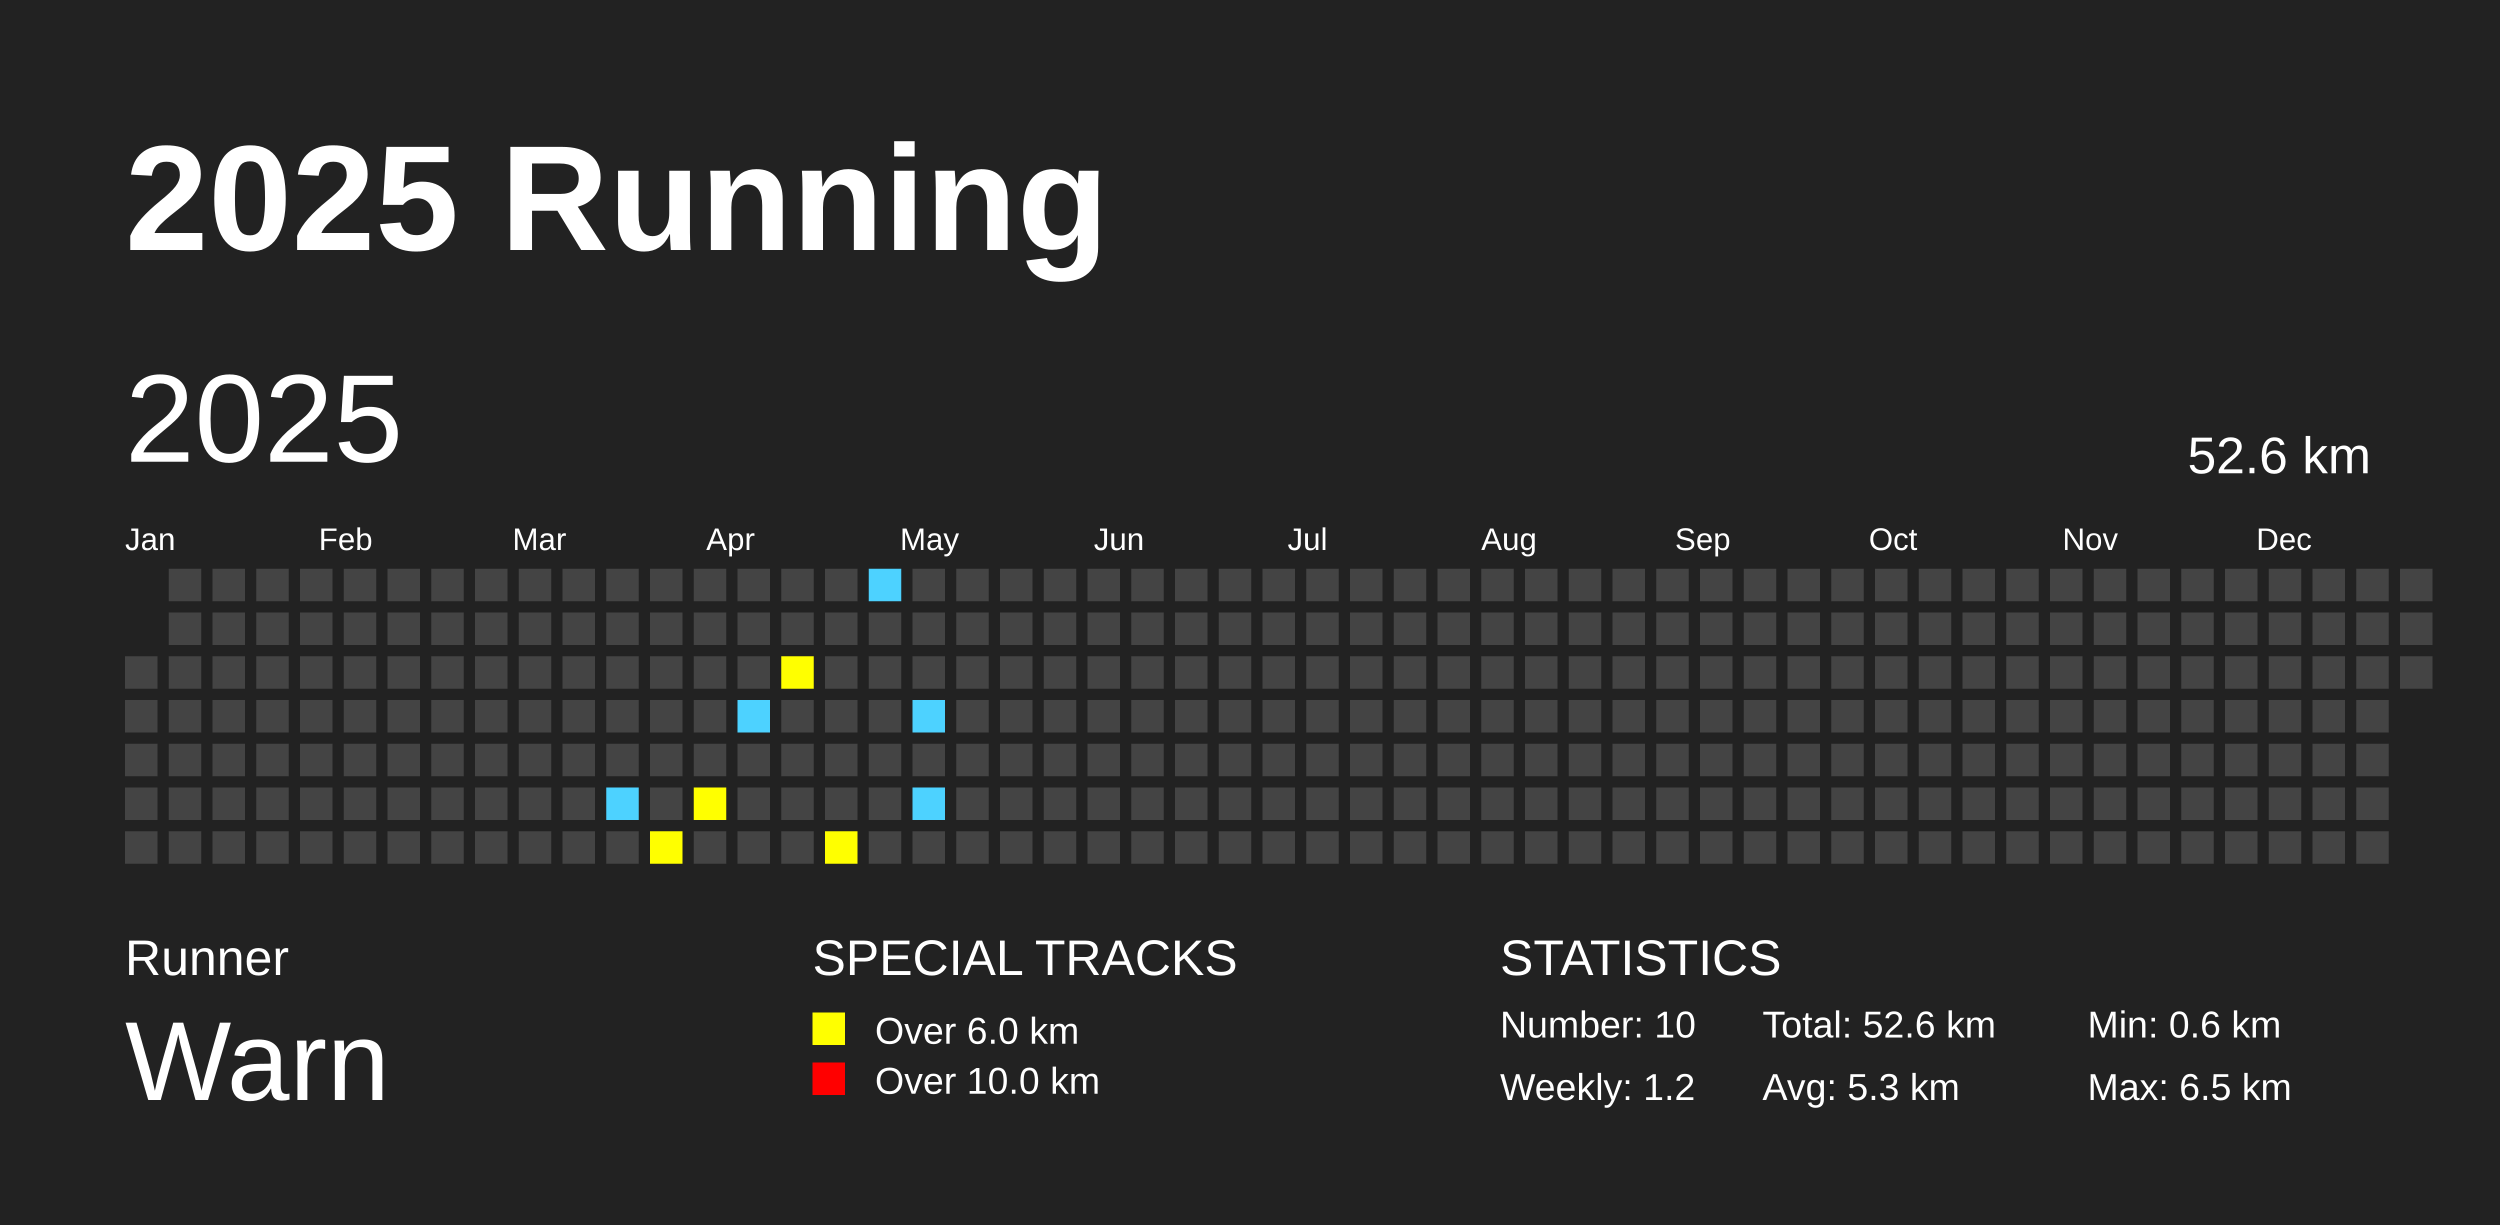
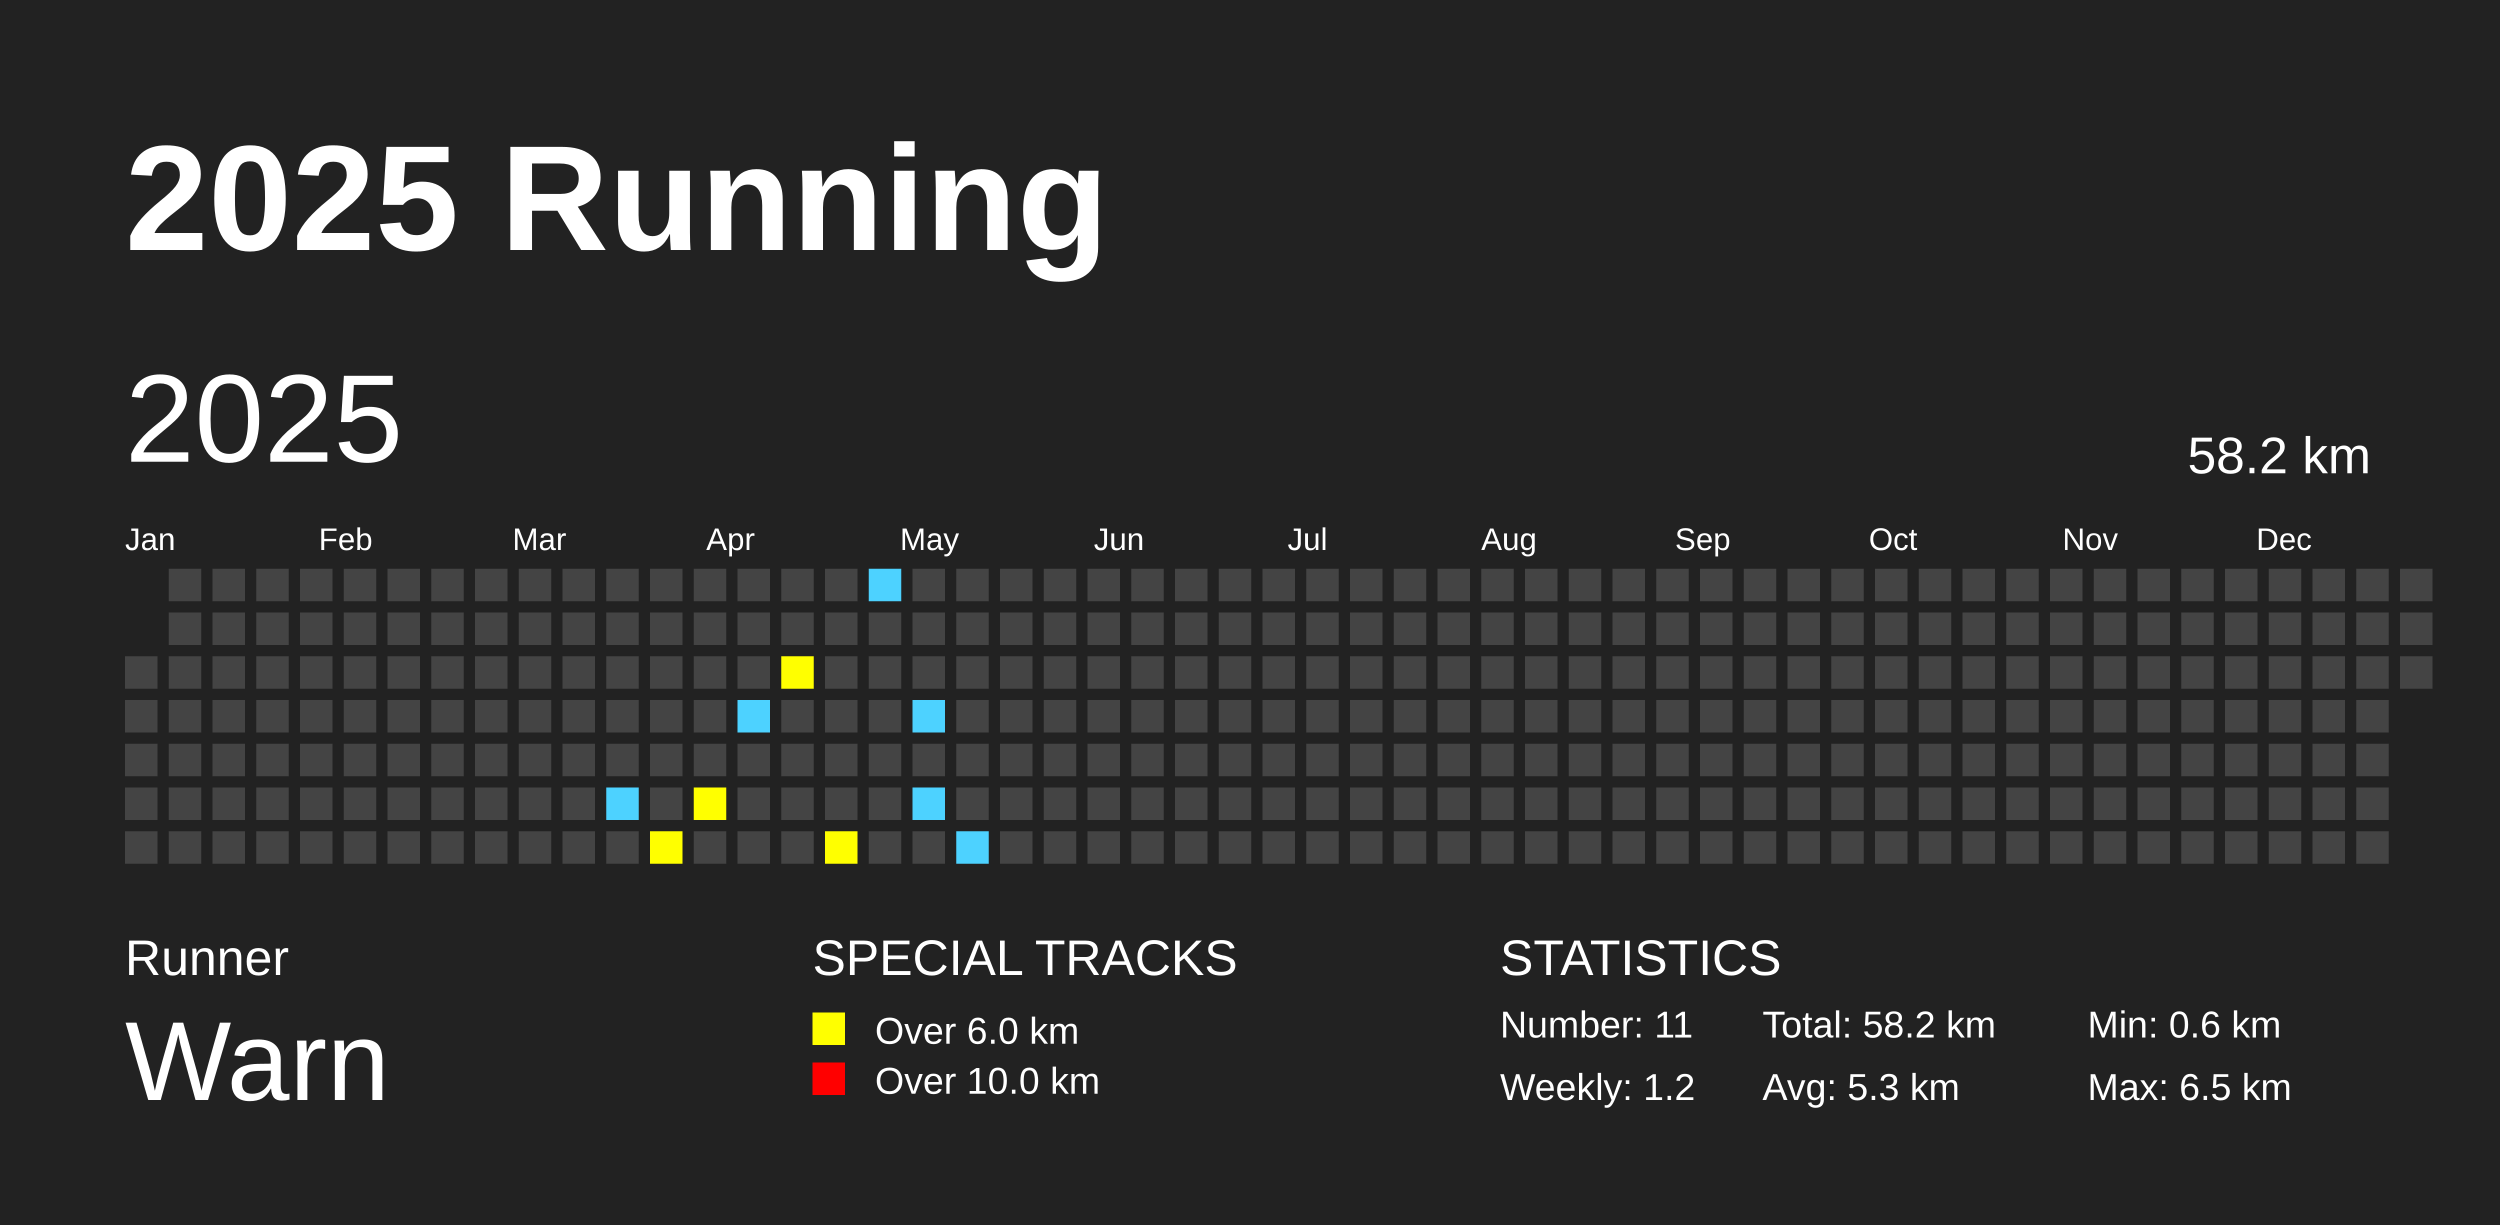
<svg xmlns="http://www.w3.org/2000/svg" baseProfile="full" height="98mm" version="1.1" viewBox="0,0,200,98" width="200mm">
  <defs />
  <rect fill="#222222" height="98" width="200" x="0" y="0" />
  <text fill="#FFFFFF" style="font-size:12px; font-family:Arial; font-weight:bold;" x="10" y="20">2025 Running</text>
  <text fill="#FFFFFF" style="font-size:4px; font-family:Arial" x="10" y="78">Runner</text>
  <text fill="#FFFFFF" style="font-size:9px; font-family:Arial" x="10" y="88">Warn</text>
  <text fill="#FFFFFF" style="font-size:4px; font-family:Arial" x="65" y="78">SPECIAL TRACKS</text>
  <rect fill="yellow" height="2.6" width="2.6" x="65" y="81" />
  <text fill="#FFFFFF" style="font-size:3px; font-family:Arial" x="70" y="83.5">Over 6.0 km</text>
  <rect fill="red" height="2.6" width="2.6" x="65" y="85" />
  <text fill="#FFFFFF" style="font-size:3px; font-family:Arial" x="70" y="87.5">Over 10.0 km</text>
  <text fill="#FFFFFF" style="font-size:4px; font-family:Arial" x="120" y="78">STATISTICS</text>
-   <text fill="#FFFFFF" style="font-size:3px; font-family:Arial" x="120" y="83">Number: 10</text>
+   <text fill="#FFFFFF" style="font-size:3px; font-family:Arial" x="120" y="83">Number: 11</text>
  <text fill="#FFFFFF" style="font-size:3px; font-family:Arial" x="120" y="88">Weekly: 1.2</text>
-   <text fill="#FFFFFF" style="font-size:3px; font-family:Arial" x="141" y="83">Total: 52.6 km</text>
+   <text fill="#FFFFFF" style="font-size:3px; font-family:Arial" x="141" y="83">Total: 58.2 km</text>
  <text fill="#FFFFFF" style="font-size:3px; font-family:Arial" x="141" y="88">Avg: 5.3 km</text>
  <text fill="#FFFFFF" style="font-size:3px; font-family:Arial" x="167" y="83">Min: 0.6 km</text>
  <text fill="#FFFFFF" style="font-size:3px; font-family:Arial" x="167" y="88">Max: 6.5 km</text>
  <text dominant-baseline="hanging" fill="#FFFFFF" style="font-size:10.0px; font-family:Arial;" x="10" y="30">2025</text>
-   <text dominant-baseline="hanging" fill="#FFFFFF" style="font-size:4.125px; font-family:Arial;" x="175" y="35">52.6 km</text>
+   <text dominant-baseline="hanging" fill="#FFFFFF" style="font-size:4.125px; font-family:Arial;" x="175" y="35">58.2 km</text>
  <text fill="#FFFFFF" style="font-size:2.5px; font-family:Arial" x="10.0" y="44">Jan</text>
  <text fill="#FFFFFF" style="font-size:2.5px; font-family:Arial" x="25.5" y="44">Feb</text>
  <text fill="#FFFFFF" style="font-size:2.5px; font-family:Arial" x="41.0" y="44">Mar</text>
  <text fill="#FFFFFF" style="font-size:2.5px; font-family:Arial" x="56.5" y="44">Apr</text>
  <text fill="#FFFFFF" style="font-size:2.5px; font-family:Arial" x="72.0" y="44">May</text>
  <text fill="#FFFFFF" style="font-size:2.5px; font-family:Arial" x="87.5" y="44">Jun</text>
  <text fill="#FFFFFF" style="font-size:2.5px; font-family:Arial" x="103.0" y="44">Jul</text>
  <text fill="#FFFFFF" style="font-size:2.5px; font-family:Arial" x="118.5" y="44">Aug</text>
  <text fill="#FFFFFF" style="font-size:2.5px; font-family:Arial" x="134.0" y="44">Sep</text>
  <text fill="#FFFFFF" style="font-size:2.5px; font-family:Arial" x="149.5" y="44">Oct</text>
  <text fill="#FFFFFF" style="font-size:2.5px; font-family:Arial" x="165.0" y="44">Nov</text>
  <text fill="#FFFFFF" style="font-size:2.5px; font-family:Arial" x="180.5" y="44">Dec</text>
  <rect fill="#444444" height="2.6" width="2.6" x="10.0" y="52.5" />
  <rect fill="#444444" height="2.6" width="2.6" x="10.0" y="56.0" />
  <rect fill="#444444" height="2.6" width="2.6" x="10.0" y="59.5" />
  <rect fill="#444444" height="2.6" width="2.6" x="10.0" y="63.0" />
  <rect fill="#444444" height="2.6" width="2.6" x="10.0" y="66.5" />
  <rect fill="#444444" height="2.6" width="2.6" x="13.5" y="45.5" />
  <rect fill="#444444" height="2.6" width="2.6" x="13.5" y="49.0" />
  <rect fill="#444444" height="2.6" width="2.6" x="13.5" y="52.5" />
  <rect fill="#444444" height="2.6" width="2.6" x="13.5" y="56.0" />
  <rect fill="#444444" height="2.6" width="2.6" x="13.5" y="59.5" />
  <rect fill="#444444" height="2.6" width="2.6" x="13.5" y="63.0" />
  <rect fill="#444444" height="2.6" width="2.6" x="13.5" y="66.5" />
  <rect fill="#444444" height="2.6" width="2.6" x="17.0" y="45.5" />
  <rect fill="#444444" height="2.6" width="2.6" x="17.0" y="49.0" />
  <rect fill="#444444" height="2.6" width="2.6" x="17.0" y="52.5" />
  <rect fill="#444444" height="2.6" width="2.6" x="17.0" y="56.0" />
  <rect fill="#444444" height="2.6" width="2.6" x="17.0" y="59.5" />
  <rect fill="#444444" height="2.6" width="2.6" x="17.0" y="63.0" />
  <rect fill="#444444" height="2.6" width="2.6" x="17.0" y="66.5" />
  <rect fill="#444444" height="2.6" width="2.6" x="20.5" y="45.5" />
  <rect fill="#444444" height="2.6" width="2.6" x="20.5" y="49.0" />
  <rect fill="#444444" height="2.6" width="2.6" x="20.5" y="52.5" />
  <rect fill="#444444" height="2.6" width="2.6" x="20.5" y="56.0" />
  <rect fill="#444444" height="2.6" width="2.6" x="20.5" y="59.5" />
  <rect fill="#444444" height="2.6" width="2.6" x="20.5" y="63.0" />
  <rect fill="#444444" height="2.6" width="2.6" x="20.5" y="66.5" />
  <rect fill="#444444" height="2.6" width="2.6" x="24.0" y="45.5" />
  <rect fill="#444444" height="2.6" width="2.6" x="24.0" y="49.0" />
  <rect fill="#444444" height="2.6" width="2.6" x="24.0" y="52.5" />
  <rect fill="#444444" height="2.6" width="2.6" x="24.0" y="56.0" />
  <rect fill="#444444" height="2.6" width="2.6" x="24.0" y="59.5" />
  <rect fill="#444444" height="2.6" width="2.6" x="24.0" y="63.0" />
  <rect fill="#444444" height="2.6" width="2.6" x="24.0" y="66.5" />
  <rect fill="#444444" height="2.6" width="2.6" x="27.5" y="45.5" />
  <rect fill="#444444" height="2.6" width="2.6" x="27.5" y="49.0" />
  <rect fill="#444444" height="2.6" width="2.6" x="27.5" y="52.5" />
  <rect fill="#444444" height="2.6" width="2.6" x="27.5" y="56.0" />
  <rect fill="#444444" height="2.6" width="2.6" x="27.5" y="59.5" />
  <rect fill="#444444" height="2.6" width="2.6" x="27.5" y="63.0" />
  <rect fill="#444444" height="2.6" width="2.6" x="27.5" y="66.5" />
  <rect fill="#444444" height="2.6" width="2.6" x="31.0" y="45.5" />
  <rect fill="#444444" height="2.6" width="2.6" x="31.0" y="49.0" />
  <rect fill="#444444" height="2.6" width="2.6" x="31.0" y="52.5" />
  <rect fill="#444444" height="2.6" width="2.6" x="31.0" y="56.0" />
  <rect fill="#444444" height="2.6" width="2.6" x="31.0" y="59.5" />
  <rect fill="#444444" height="2.6" width="2.6" x="31.0" y="63.0" />
  <rect fill="#444444" height="2.6" width="2.6" x="31.0" y="66.5" />
  <rect fill="#444444" height="2.6" width="2.6" x="34.5" y="45.5" />
  <rect fill="#444444" height="2.6" width="2.6" x="34.5" y="49.0" />
  <rect fill="#444444" height="2.6" width="2.6" x="34.5" y="52.5" />
  <rect fill="#444444" height="2.6" width="2.6" x="34.5" y="56.0" />
  <rect fill="#444444" height="2.6" width="2.6" x="34.5" y="59.5" />
  <rect fill="#444444" height="2.6" width="2.6" x="34.5" y="63.0" />
  <rect fill="#444444" height="2.6" width="2.6" x="34.5" y="66.5" />
  <rect fill="#444444" height="2.6" width="2.6" x="38.0" y="45.5" />
  <rect fill="#444444" height="2.6" width="2.6" x="38.0" y="49.0" />
  <rect fill="#444444" height="2.6" width="2.6" x="38.0" y="52.5" />
  <rect fill="#444444" height="2.6" width="2.6" x="38.0" y="56.0" />
  <rect fill="#444444" height="2.6" width="2.6" x="38.0" y="59.5" />
  <rect fill="#444444" height="2.6" width="2.6" x="38.0" y="63.0" />
  <rect fill="#444444" height="2.6" width="2.6" x="38.0" y="66.5" />
  <rect fill="#444444" height="2.6" width="2.6" x="41.5" y="45.5" />
  <rect fill="#444444" height="2.6" width="2.6" x="41.5" y="49.0" />
  <rect fill="#444444" height="2.6" width="2.6" x="41.5" y="52.5" />
  <rect fill="#444444" height="2.6" width="2.6" x="41.5" y="56.0" />
  <rect fill="#444444" height="2.6" width="2.6" x="41.5" y="59.5" />
  <rect fill="#444444" height="2.6" width="2.6" x="41.5" y="63.0" />
  <rect fill="#444444" height="2.6" width="2.6" x="41.5" y="66.5" />
  <rect fill="#444444" height="2.6" width="2.6" x="45.0" y="45.5" />
  <rect fill="#444444" height="2.6" width="2.6" x="45.0" y="49.0" />
  <rect fill="#444444" height="2.6" width="2.6" x="45.0" y="52.5" />
  <rect fill="#444444" height="2.6" width="2.6" x="45.0" y="56.0" />
  <rect fill="#444444" height="2.6" width="2.6" x="45.0" y="59.5" />
  <rect fill="#444444" height="2.6" width="2.6" x="45.0" y="63.0" />
  <rect fill="#444444" height="2.6" width="2.6" x="45.0" y="66.5" />
  <rect fill="#444444" height="2.6" width="2.6" x="48.5" y="45.5" />
  <rect fill="#444444" height="2.6" width="2.6" x="48.5" y="49.0" />
  <rect fill="#444444" height="2.6" width="2.6" x="48.5" y="52.5" />
  <rect fill="#444444" height="2.6" width="2.6" x="48.5" y="56.0" />
  <rect fill="#444444" height="2.6" width="2.6" x="48.5" y="59.5" />
  <rect fill="#4DD2FF" height="2.6" width="2.6" x="48.5" y="63.0" />
  <rect fill="#444444" height="2.6" width="2.6" x="48.5" y="66.5" />
  <rect fill="#444444" height="2.6" width="2.6" x="52.0" y="45.5" />
  <rect fill="#444444" height="2.6" width="2.6" x="52.0" y="49.0" />
  <rect fill="#444444" height="2.6" width="2.6" x="52.0" y="52.5" />
  <rect fill="#444444" height="2.6" width="2.6" x="52.0" y="56.0" />
  <rect fill="#444444" height="2.6" width="2.6" x="52.0" y="59.5" />
  <rect fill="#444444" height="2.6" width="2.6" x="52.0" y="63.0" />
  <rect fill="yellow" height="2.6" width="2.6" x="52.0" y="66.5" />
  <rect fill="#444444" height="2.6" width="2.6" x="55.5" y="45.5" />
  <rect fill="#444444" height="2.6" width="2.6" x="55.5" y="49.0" />
  <rect fill="#444444" height="2.6" width="2.6" x="55.5" y="52.5" />
  <rect fill="#444444" height="2.6" width="2.6" x="55.5" y="56.0" />
  <rect fill="#444444" height="2.6" width="2.6" x="55.5" y="59.5" />
  <rect fill="yellow" height="2.6" width="2.6" x="55.5" y="63.0" />
  <rect fill="#444444" height="2.6" width="2.6" x="55.5" y="66.5" />
  <rect fill="#444444" height="2.6" width="2.6" x="59.0" y="45.5" />
  <rect fill="#444444" height="2.6" width="2.6" x="59.0" y="49.0" />
  <rect fill="#444444" height="2.6" width="2.6" x="59.0" y="52.5" />
  <rect fill="#4DD2FF" height="2.6" width="2.6" x="59.0" y="56.0" />
  <rect fill="#444444" height="2.6" width="2.6" x="59.0" y="59.5" />
  <rect fill="#444444" height="2.6" width="2.6" x="59.0" y="63.0" />
  <rect fill="#444444" height="2.6" width="2.6" x="59.0" y="66.5" />
  <rect fill="#444444" height="2.6" width="2.6" x="62.5" y="45.5" />
  <rect fill="#444444" height="2.6" width="2.6" x="62.5" y="49.0" />
  <rect fill="yellow" height="2.6" width="2.6" x="62.5" y="52.5" />
  <rect fill="#444444" height="2.6" width="2.6" x="62.5" y="56.0" />
  <rect fill="#444444" height="2.6" width="2.6" x="62.5" y="59.5" />
  <rect fill="#444444" height="2.6" width="2.6" x="62.5" y="63.0" />
  <rect fill="#444444" height="2.6" width="2.6" x="62.5" y="66.5" />
  <rect fill="#444444" height="2.6" width="2.6" x="66.0" y="45.5" />
  <rect fill="#444444" height="2.6" width="2.6" x="66.0" y="49.0" />
  <rect fill="#444444" height="2.6" width="2.6" x="66.0" y="52.5" />
  <rect fill="#444444" height="2.6" width="2.6" x="66.0" y="56.0" />
  <rect fill="#444444" height="2.6" width="2.6" x="66.0" y="59.5" />
  <rect fill="#444444" height="2.6" width="2.6" x="66.0" y="63.0" />
  <rect fill="yellow" height="2.6" width="2.6" x="66.0" y="66.5" />
  <rect fill="#4DD2FF" height="2.6" width="2.6" x="69.5" y="45.5" />
  <rect fill="#444444" height="2.6" width="2.6" x="69.5" y="49.0" />
  <rect fill="#444444" height="2.6" width="2.6" x="69.5" y="52.5" />
  <rect fill="#444444" height="2.6" width="2.6" x="69.5" y="56.0" />
  <rect fill="#444444" height="2.6" width="2.6" x="69.5" y="59.5" />
  <rect fill="#444444" height="2.6" width="2.6" x="69.5" y="63.0" />
  <rect fill="#444444" height="2.6" width="2.6" x="69.5" y="66.5" />
  <rect fill="#444444" height="2.6" width="2.6" x="73.0" y="45.5" />
  <rect fill="#444444" height="2.6" width="2.6" x="73.0" y="49.0" />
  <rect fill="#444444" height="2.6" width="2.6" x="73.0" y="52.5" />
  <rect fill="#4DD2FF" height="2.6" width="2.6" x="73.0" y="56.0" />
  <rect fill="#444444" height="2.6" width="2.6" x="73.0" y="59.5" />
  <rect fill="#4DD2FF" height="2.6" width="2.6" x="73.0" y="63.0" />
  <rect fill="#444444" height="2.6" width="2.6" x="73.0" y="66.5" />
  <rect fill="#444444" height="2.6" width="2.6" x="76.5" y="45.5" />
  <rect fill="#444444" height="2.6" width="2.6" x="76.5" y="49.0" />
  <rect fill="#444444" height="2.6" width="2.6" x="76.5" y="52.5" />
  <rect fill="#444444" height="2.6" width="2.6" x="76.5" y="56.0" />
  <rect fill="#444444" height="2.6" width="2.6" x="76.5" y="59.5" />
  <rect fill="#444444" height="2.6" width="2.6" x="76.5" y="63.0" />
-   <rect fill="#444444" height="2.6" width="2.6" x="76.5" y="66.5" />
+   <rect fill="#4DD2FF" height="2.6" width="2.6" x="76.5" y="66.5" />
  <rect fill="#444444" height="2.6" width="2.6" x="80.0" y="45.5" />
  <rect fill="#444444" height="2.6" width="2.6" x="80.0" y="49.0" />
  <rect fill="#444444" height="2.6" width="2.6" x="80.0" y="52.5" />
  <rect fill="#444444" height="2.6" width="2.6" x="80.0" y="56.0" />
  <rect fill="#444444" height="2.6" width="2.6" x="80.0" y="59.5" />
  <rect fill="#444444" height="2.6" width="2.6" x="80.0" y="63.0" />
  <rect fill="#444444" height="2.6" width="2.6" x="80.0" y="66.5" />
  <rect fill="#444444" height="2.6" width="2.6" x="83.5" y="45.5" />
  <rect fill="#444444" height="2.6" width="2.6" x="83.5" y="49.0" />
  <rect fill="#444444" height="2.6" width="2.6" x="83.5" y="52.5" />
  <rect fill="#444444" height="2.6" width="2.6" x="83.5" y="56.0" />
  <rect fill="#444444" height="2.6" width="2.6" x="83.5" y="59.5" />
  <rect fill="#444444" height="2.6" width="2.6" x="83.5" y="63.0" />
  <rect fill="#444444" height="2.6" width="2.6" x="83.5" y="66.5" />
  <rect fill="#444444" height="2.6" width="2.6" x="87.0" y="45.5" />
  <rect fill="#444444" height="2.6" width="2.6" x="87.0" y="49.0" />
  <rect fill="#444444" height="2.6" width="2.6" x="87.0" y="52.5" />
  <rect fill="#444444" height="2.6" width="2.6" x="87.0" y="56.0" />
  <rect fill="#444444" height="2.6" width="2.6" x="87.0" y="59.5" />
  <rect fill="#444444" height="2.6" width="2.6" x="87.0" y="63.0" />
  <rect fill="#444444" height="2.6" width="2.6" x="87.0" y="66.5" />
  <rect fill="#444444" height="2.6" width="2.6" x="90.5" y="45.5" />
  <rect fill="#444444" height="2.6" width="2.6" x="90.5" y="49.0" />
  <rect fill="#444444" height="2.6" width="2.6" x="90.5" y="52.5" />
  <rect fill="#444444" height="2.6" width="2.6" x="90.5" y="56.0" />
  <rect fill="#444444" height="2.6" width="2.6" x="90.5" y="59.5" />
  <rect fill="#444444" height="2.6" width="2.6" x="90.5" y="63.0" />
  <rect fill="#444444" height="2.6" width="2.6" x="90.5" y="66.5" />
  <rect fill="#444444" height="2.6" width="2.6" x="94.0" y="45.5" />
  <rect fill="#444444" height="2.6" width="2.6" x="94.0" y="49.0" />
  <rect fill="#444444" height="2.6" width="2.6" x="94.0" y="52.5" />
  <rect fill="#444444" height="2.6" width="2.6" x="94.0" y="56.0" />
  <rect fill="#444444" height="2.6" width="2.6" x="94.0" y="59.5" />
  <rect fill="#444444" height="2.6" width="2.6" x="94.0" y="63.0" />
  <rect fill="#444444" height="2.6" width="2.6" x="94.0" y="66.5" />
  <rect fill="#444444" height="2.6" width="2.6" x="97.5" y="45.5" />
  <rect fill="#444444" height="2.6" width="2.6" x="97.5" y="49.0" />
  <rect fill="#444444" height="2.6" width="2.6" x="97.5" y="52.5" />
  <rect fill="#444444" height="2.6" width="2.6" x="97.5" y="56.0" />
  <rect fill="#444444" height="2.6" width="2.6" x="97.5" y="59.5" />
  <rect fill="#444444" height="2.6" width="2.6" x="97.5" y="63.0" />
  <rect fill="#444444" height="2.6" width="2.6" x="97.5" y="66.5" />
  <rect fill="#444444" height="2.6" width="2.6" x="101.0" y="45.5" />
  <rect fill="#444444" height="2.6" width="2.6" x="101.0" y="49.0" />
  <rect fill="#444444" height="2.6" width="2.6" x="101.0" y="52.5" />
  <rect fill="#444444" height="2.6" width="2.6" x="101.0" y="56.0" />
  <rect fill="#444444" height="2.6" width="2.6" x="101.0" y="59.5" />
  <rect fill="#444444" height="2.6" width="2.6" x="101.0" y="63.0" />
  <rect fill="#444444" height="2.6" width="2.6" x="101.0" y="66.5" />
  <rect fill="#444444" height="2.6" width="2.6" x="104.5" y="45.5" />
  <rect fill="#444444" height="2.6" width="2.6" x="104.5" y="49.0" />
  <rect fill="#444444" height="2.6" width="2.6" x="104.5" y="52.5" />
  <rect fill="#444444" height="2.6" width="2.6" x="104.5" y="56.0" />
  <rect fill="#444444" height="2.6" width="2.6" x="104.5" y="59.5" />
  <rect fill="#444444" height="2.6" width="2.6" x="104.5" y="63.0" />
  <rect fill="#444444" height="2.6" width="2.6" x="104.5" y="66.5" />
  <rect fill="#444444" height="2.6" width="2.6" x="108.0" y="45.5" />
  <rect fill="#444444" height="2.6" width="2.6" x="108.0" y="49.0" />
  <rect fill="#444444" height="2.6" width="2.6" x="108.0" y="52.5" />
  <rect fill="#444444" height="2.6" width="2.6" x="108.0" y="56.0" />
  <rect fill="#444444" height="2.6" width="2.6" x="108.0" y="59.5" />
  <rect fill="#444444" height="2.6" width="2.6" x="108.0" y="63.0" />
  <rect fill="#444444" height="2.6" width="2.6" x="108.0" y="66.5" />
  <rect fill="#444444" height="2.6" width="2.6" x="111.5" y="45.5" />
  <rect fill="#444444" height="2.6" width="2.6" x="111.5" y="49.0" />
  <rect fill="#444444" height="2.6" width="2.6" x="111.5" y="52.5" />
  <rect fill="#444444" height="2.6" width="2.6" x="111.5" y="56.0" />
  <rect fill="#444444" height="2.6" width="2.6" x="111.5" y="59.5" />
  <rect fill="#444444" height="2.6" width="2.6" x="111.5" y="63.0" />
  <rect fill="#444444" height="2.6" width="2.6" x="111.5" y="66.5" />
  <rect fill="#444444" height="2.6" width="2.6" x="115.0" y="45.5" />
  <rect fill="#444444" height="2.6" width="2.6" x="115.0" y="49.0" />
  <rect fill="#444444" height="2.6" width="2.6" x="115.0" y="52.5" />
  <rect fill="#444444" height="2.6" width="2.6" x="115.0" y="56.0" />
  <rect fill="#444444" height="2.6" width="2.6" x="115.0" y="59.5" />
  <rect fill="#444444" height="2.6" width="2.6" x="115.0" y="63.0" />
  <rect fill="#444444" height="2.6" width="2.6" x="115.0" y="66.5" />
  <rect fill="#444444" height="2.6" width="2.6" x="118.5" y="45.5" />
  <rect fill="#444444" height="2.6" width="2.6" x="118.5" y="49.0" />
  <rect fill="#444444" height="2.6" width="2.6" x="118.5" y="52.5" />
  <rect fill="#444444" height="2.6" width="2.6" x="118.5" y="56.0" />
  <rect fill="#444444" height="2.6" width="2.6" x="118.5" y="59.5" />
  <rect fill="#444444" height="2.6" width="2.6" x="118.5" y="63.0" />
  <rect fill="#444444" height="2.6" width="2.6" x="118.5" y="66.5" />
  <rect fill="#444444" height="2.6" width="2.6" x="122.0" y="45.5" />
  <rect fill="#444444" height="2.6" width="2.6" x="122.0" y="49.0" />
  <rect fill="#444444" height="2.6" width="2.6" x="122.0" y="52.5" />
  <rect fill="#444444" height="2.6" width="2.6" x="122.0" y="56.0" />
  <rect fill="#444444" height="2.6" width="2.6" x="122.0" y="59.5" />
  <rect fill="#444444" height="2.6" width="2.6" x="122.0" y="63.0" />
  <rect fill="#444444" height="2.6" width="2.6" x="122.0" y="66.5" />
  <rect fill="#444444" height="2.6" width="2.6" x="125.5" y="45.5" />
  <rect fill="#444444" height="2.6" width="2.6" x="125.5" y="49.0" />
  <rect fill="#444444" height="2.6" width="2.6" x="125.5" y="52.5" />
  <rect fill="#444444" height="2.6" width="2.6" x="125.5" y="56.0" />
  <rect fill="#444444" height="2.6" width="2.6" x="125.5" y="59.5" />
  <rect fill="#444444" height="2.6" width="2.6" x="125.5" y="63.0" />
  <rect fill="#444444" height="2.6" width="2.6" x="125.5" y="66.5" />
  <rect fill="#444444" height="2.6" width="2.6" x="129.0" y="45.5" />
  <rect fill="#444444" height="2.6" width="2.6" x="129.0" y="49.0" />
  <rect fill="#444444" height="2.6" width="2.6" x="129.0" y="52.5" />
  <rect fill="#444444" height="2.6" width="2.6" x="129.0" y="56.0" />
  <rect fill="#444444" height="2.6" width="2.6" x="129.0" y="59.5" />
  <rect fill="#444444" height="2.6" width="2.6" x="129.0" y="63.0" />
  <rect fill="#444444" height="2.6" width="2.6" x="129.0" y="66.5" />
  <rect fill="#444444" height="2.6" width="2.6" x="132.5" y="45.5" />
  <rect fill="#444444" height="2.6" width="2.6" x="132.5" y="49.0" />
  <rect fill="#444444" height="2.6" width="2.6" x="132.5" y="52.5" />
  <rect fill="#444444" height="2.6" width="2.6" x="132.5" y="56.0" />
  <rect fill="#444444" height="2.6" width="2.6" x="132.5" y="59.5" />
  <rect fill="#444444" height="2.6" width="2.6" x="132.5" y="63.0" />
  <rect fill="#444444" height="2.6" width="2.6" x="132.5" y="66.5" />
  <rect fill="#444444" height="2.6" width="2.6" x="136.0" y="45.5" />
  <rect fill="#444444" height="2.6" width="2.6" x="136.0" y="49.0" />
  <rect fill="#444444" height="2.6" width="2.6" x="136.0" y="52.5" />
  <rect fill="#444444" height="2.6" width="2.6" x="136.0" y="56.0" />
  <rect fill="#444444" height="2.6" width="2.6" x="136.0" y="59.5" />
  <rect fill="#444444" height="2.6" width="2.6" x="136.0" y="63.0" />
  <rect fill="#444444" height="2.6" width="2.6" x="136.0" y="66.5" />
  <rect fill="#444444" height="2.6" width="2.6" x="139.5" y="45.5" />
  <rect fill="#444444" height="2.6" width="2.6" x="139.5" y="49.0" />
  <rect fill="#444444" height="2.6" width="2.6" x="139.5" y="52.5" />
  <rect fill="#444444" height="2.6" width="2.6" x="139.5" y="56.0" />
  <rect fill="#444444" height="2.6" width="2.6" x="139.5" y="59.5" />
  <rect fill="#444444" height="2.6" width="2.6" x="139.5" y="63.0" />
  <rect fill="#444444" height="2.6" width="2.6" x="139.5" y="66.5" />
  <rect fill="#444444" height="2.6" width="2.6" x="143.0" y="45.5" />
  <rect fill="#444444" height="2.6" width="2.6" x="143.0" y="49.0" />
  <rect fill="#444444" height="2.6" width="2.6" x="143.0" y="52.5" />
  <rect fill="#444444" height="2.6" width="2.6" x="143.0" y="56.0" />
  <rect fill="#444444" height="2.6" width="2.6" x="143.0" y="59.5" />
  <rect fill="#444444" height="2.6" width="2.6" x="143.0" y="63.0" />
  <rect fill="#444444" height="2.6" width="2.6" x="143.0" y="66.5" />
  <rect fill="#444444" height="2.6" width="2.6" x="146.5" y="45.5" />
  <rect fill="#444444" height="2.6" width="2.6" x="146.5" y="49.0" />
  <rect fill="#444444" height="2.6" width="2.6" x="146.5" y="52.5" />
  <rect fill="#444444" height="2.6" width="2.6" x="146.5" y="56.0" />
  <rect fill="#444444" height="2.6" width="2.6" x="146.5" y="59.5" />
  <rect fill="#444444" height="2.6" width="2.6" x="146.5" y="63.0" />
  <rect fill="#444444" height="2.6" width="2.6" x="146.5" y="66.5" />
  <rect fill="#444444" height="2.6" width="2.6" x="150.0" y="45.5" />
  <rect fill="#444444" height="2.6" width="2.6" x="150.0" y="49.0" />
  <rect fill="#444444" height="2.6" width="2.6" x="150.0" y="52.5" />
  <rect fill="#444444" height="2.6" width="2.6" x="150.0" y="56.0" />
  <rect fill="#444444" height="2.6" width="2.6" x="150.0" y="59.5" />
  <rect fill="#444444" height="2.6" width="2.6" x="150.0" y="63.0" />
  <rect fill="#444444" height="2.6" width="2.6" x="150.0" y="66.5" />
  <rect fill="#444444" height="2.6" width="2.6" x="153.5" y="45.5" />
  <rect fill="#444444" height="2.6" width="2.6" x="153.5" y="49.0" />
  <rect fill="#444444" height="2.6" width="2.6" x="153.5" y="52.5" />
  <rect fill="#444444" height="2.6" width="2.6" x="153.5" y="56.0" />
  <rect fill="#444444" height="2.6" width="2.6" x="153.5" y="59.5" />
  <rect fill="#444444" height="2.6" width="2.6" x="153.5" y="63.0" />
  <rect fill="#444444" height="2.6" width="2.6" x="153.5" y="66.5" />
  <rect fill="#444444" height="2.6" width="2.6" x="157.0" y="45.5" />
  <rect fill="#444444" height="2.6" width="2.6" x="157.0" y="49.0" />
  <rect fill="#444444" height="2.6" width="2.6" x="157.0" y="52.5" />
  <rect fill="#444444" height="2.6" width="2.6" x="157.0" y="56.0" />
  <rect fill="#444444" height="2.6" width="2.6" x="157.0" y="59.5" />
  <rect fill="#444444" height="2.6" width="2.6" x="157.0" y="63.0" />
  <rect fill="#444444" height="2.6" width="2.6" x="157.0" y="66.5" />
  <rect fill="#444444" height="2.6" width="2.6" x="160.5" y="45.5" />
  <rect fill="#444444" height="2.6" width="2.6" x="160.5" y="49.0" />
  <rect fill="#444444" height="2.6" width="2.6" x="160.5" y="52.5" />
  <rect fill="#444444" height="2.6" width="2.6" x="160.5" y="56.0" />
  <rect fill="#444444" height="2.6" width="2.6" x="160.5" y="59.5" />
  <rect fill="#444444" height="2.6" width="2.6" x="160.5" y="63.0" />
  <rect fill="#444444" height="2.6" width="2.6" x="160.5" y="66.5" />
  <rect fill="#444444" height="2.6" width="2.6" x="164.0" y="45.5" />
  <rect fill="#444444" height="2.6" width="2.6" x="164.0" y="49.0" />
  <rect fill="#444444" height="2.6" width="2.6" x="164.0" y="52.5" />
  <rect fill="#444444" height="2.6" width="2.6" x="164.0" y="56.0" />
  <rect fill="#444444" height="2.6" width="2.6" x="164.0" y="59.5" />
  <rect fill="#444444" height="2.6" width="2.6" x="164.0" y="63.0" />
  <rect fill="#444444" height="2.6" width="2.6" x="164.0" y="66.5" />
  <rect fill="#444444" height="2.6" width="2.6" x="167.5" y="45.5" />
  <rect fill="#444444" height="2.6" width="2.6" x="167.5" y="49.0" />
  <rect fill="#444444" height="2.6" width="2.6" x="167.5" y="52.5" />
  <rect fill="#444444" height="2.6" width="2.6" x="167.5" y="56.0" />
  <rect fill="#444444" height="2.6" width="2.6" x="167.5" y="59.5" />
  <rect fill="#444444" height="2.6" width="2.6" x="167.5" y="63.0" />
  <rect fill="#444444" height="2.6" width="2.6" x="167.5" y="66.5" />
  <rect fill="#444444" height="2.6" width="2.6" x="171.0" y="45.5" />
  <rect fill="#444444" height="2.6" width="2.6" x="171.0" y="49.0" />
  <rect fill="#444444" height="2.6" width="2.6" x="171.0" y="52.5" />
  <rect fill="#444444" height="2.6" width="2.6" x="171.0" y="56.0" />
  <rect fill="#444444" height="2.6" width="2.6" x="171.0" y="59.5" />
  <rect fill="#444444" height="2.6" width="2.6" x="171.0" y="63.0" />
  <rect fill="#444444" height="2.6" width="2.6" x="171.0" y="66.5" />
  <rect fill="#444444" height="2.6" width="2.6" x="174.5" y="45.5" />
  <rect fill="#444444" height="2.6" width="2.6" x="174.5" y="49.0" />
  <rect fill="#444444" height="2.6" width="2.6" x="174.5" y="52.5" />
  <rect fill="#444444" height="2.6" width="2.6" x="174.5" y="56.0" />
  <rect fill="#444444" height="2.6" width="2.6" x="174.5" y="59.5" />
  <rect fill="#444444" height="2.6" width="2.6" x="174.5" y="63.0" />
  <rect fill="#444444" height="2.6" width="2.6" x="174.5" y="66.5" />
  <rect fill="#444444" height="2.6" width="2.6" x="178.0" y="45.5" />
  <rect fill="#444444" height="2.6" width="2.6" x="178.0" y="49.0" />
  <rect fill="#444444" height="2.6" width="2.6" x="178.0" y="52.5" />
  <rect fill="#444444" height="2.6" width="2.6" x="178.0" y="56.0" />
  <rect fill="#444444" height="2.6" width="2.6" x="178.0" y="59.5" />
  <rect fill="#444444" height="2.6" width="2.6" x="178.0" y="63.0" />
  <rect fill="#444444" height="2.6" width="2.6" x="178.0" y="66.5" />
  <rect fill="#444444" height="2.6" width="2.6" x="181.5" y="45.5" />
  <rect fill="#444444" height="2.6" width="2.6" x="181.5" y="49.0" />
  <rect fill="#444444" height="2.6" width="2.6" x="181.5" y="52.5" />
  <rect fill="#444444" height="2.6" width="2.6" x="181.5" y="56.0" />
  <rect fill="#444444" height="2.6" width="2.6" x="181.5" y="59.5" />
  <rect fill="#444444" height="2.6" width="2.6" x="181.5" y="63.0" />
  <rect fill="#444444" height="2.6" width="2.6" x="181.5" y="66.5" />
  <rect fill="#444444" height="2.6" width="2.6" x="185.0" y="45.5" />
  <rect fill="#444444" height="2.6" width="2.6" x="185.0" y="49.0" />
  <rect fill="#444444" height="2.6" width="2.6" x="185.0" y="52.5" />
  <rect fill="#444444" height="2.6" width="2.6" x="185.0" y="56.0" />
  <rect fill="#444444" height="2.6" width="2.6" x="185.0" y="59.5" />
  <rect fill="#444444" height="2.6" width="2.6" x="185.0" y="63.0" />
  <rect fill="#444444" height="2.6" width="2.6" x="185.0" y="66.5" />
  <rect fill="#444444" height="2.6" width="2.6" x="188.5" y="45.5" />
  <rect fill="#444444" height="2.6" width="2.6" x="188.5" y="49.0" />
  <rect fill="#444444" height="2.6" width="2.6" x="188.5" y="52.5" />
  <rect fill="#444444" height="2.6" width="2.6" x="188.5" y="56.0" />
  <rect fill="#444444" height="2.6" width="2.6" x="188.5" y="59.5" />
  <rect fill="#444444" height="2.6" width="2.6" x="188.5" y="63.0" />
  <rect fill="#444444" height="2.6" width="2.6" x="188.5" y="66.5" />
  <rect fill="#444444" height="2.6" width="2.6" x="192.0" y="45.5" />
  <rect fill="#444444" height="2.6" width="2.6" x="192.0" y="49.0" />
  <rect fill="#444444" height="2.6" width="2.6" x="192.0" y="52.5" />
</svg>
